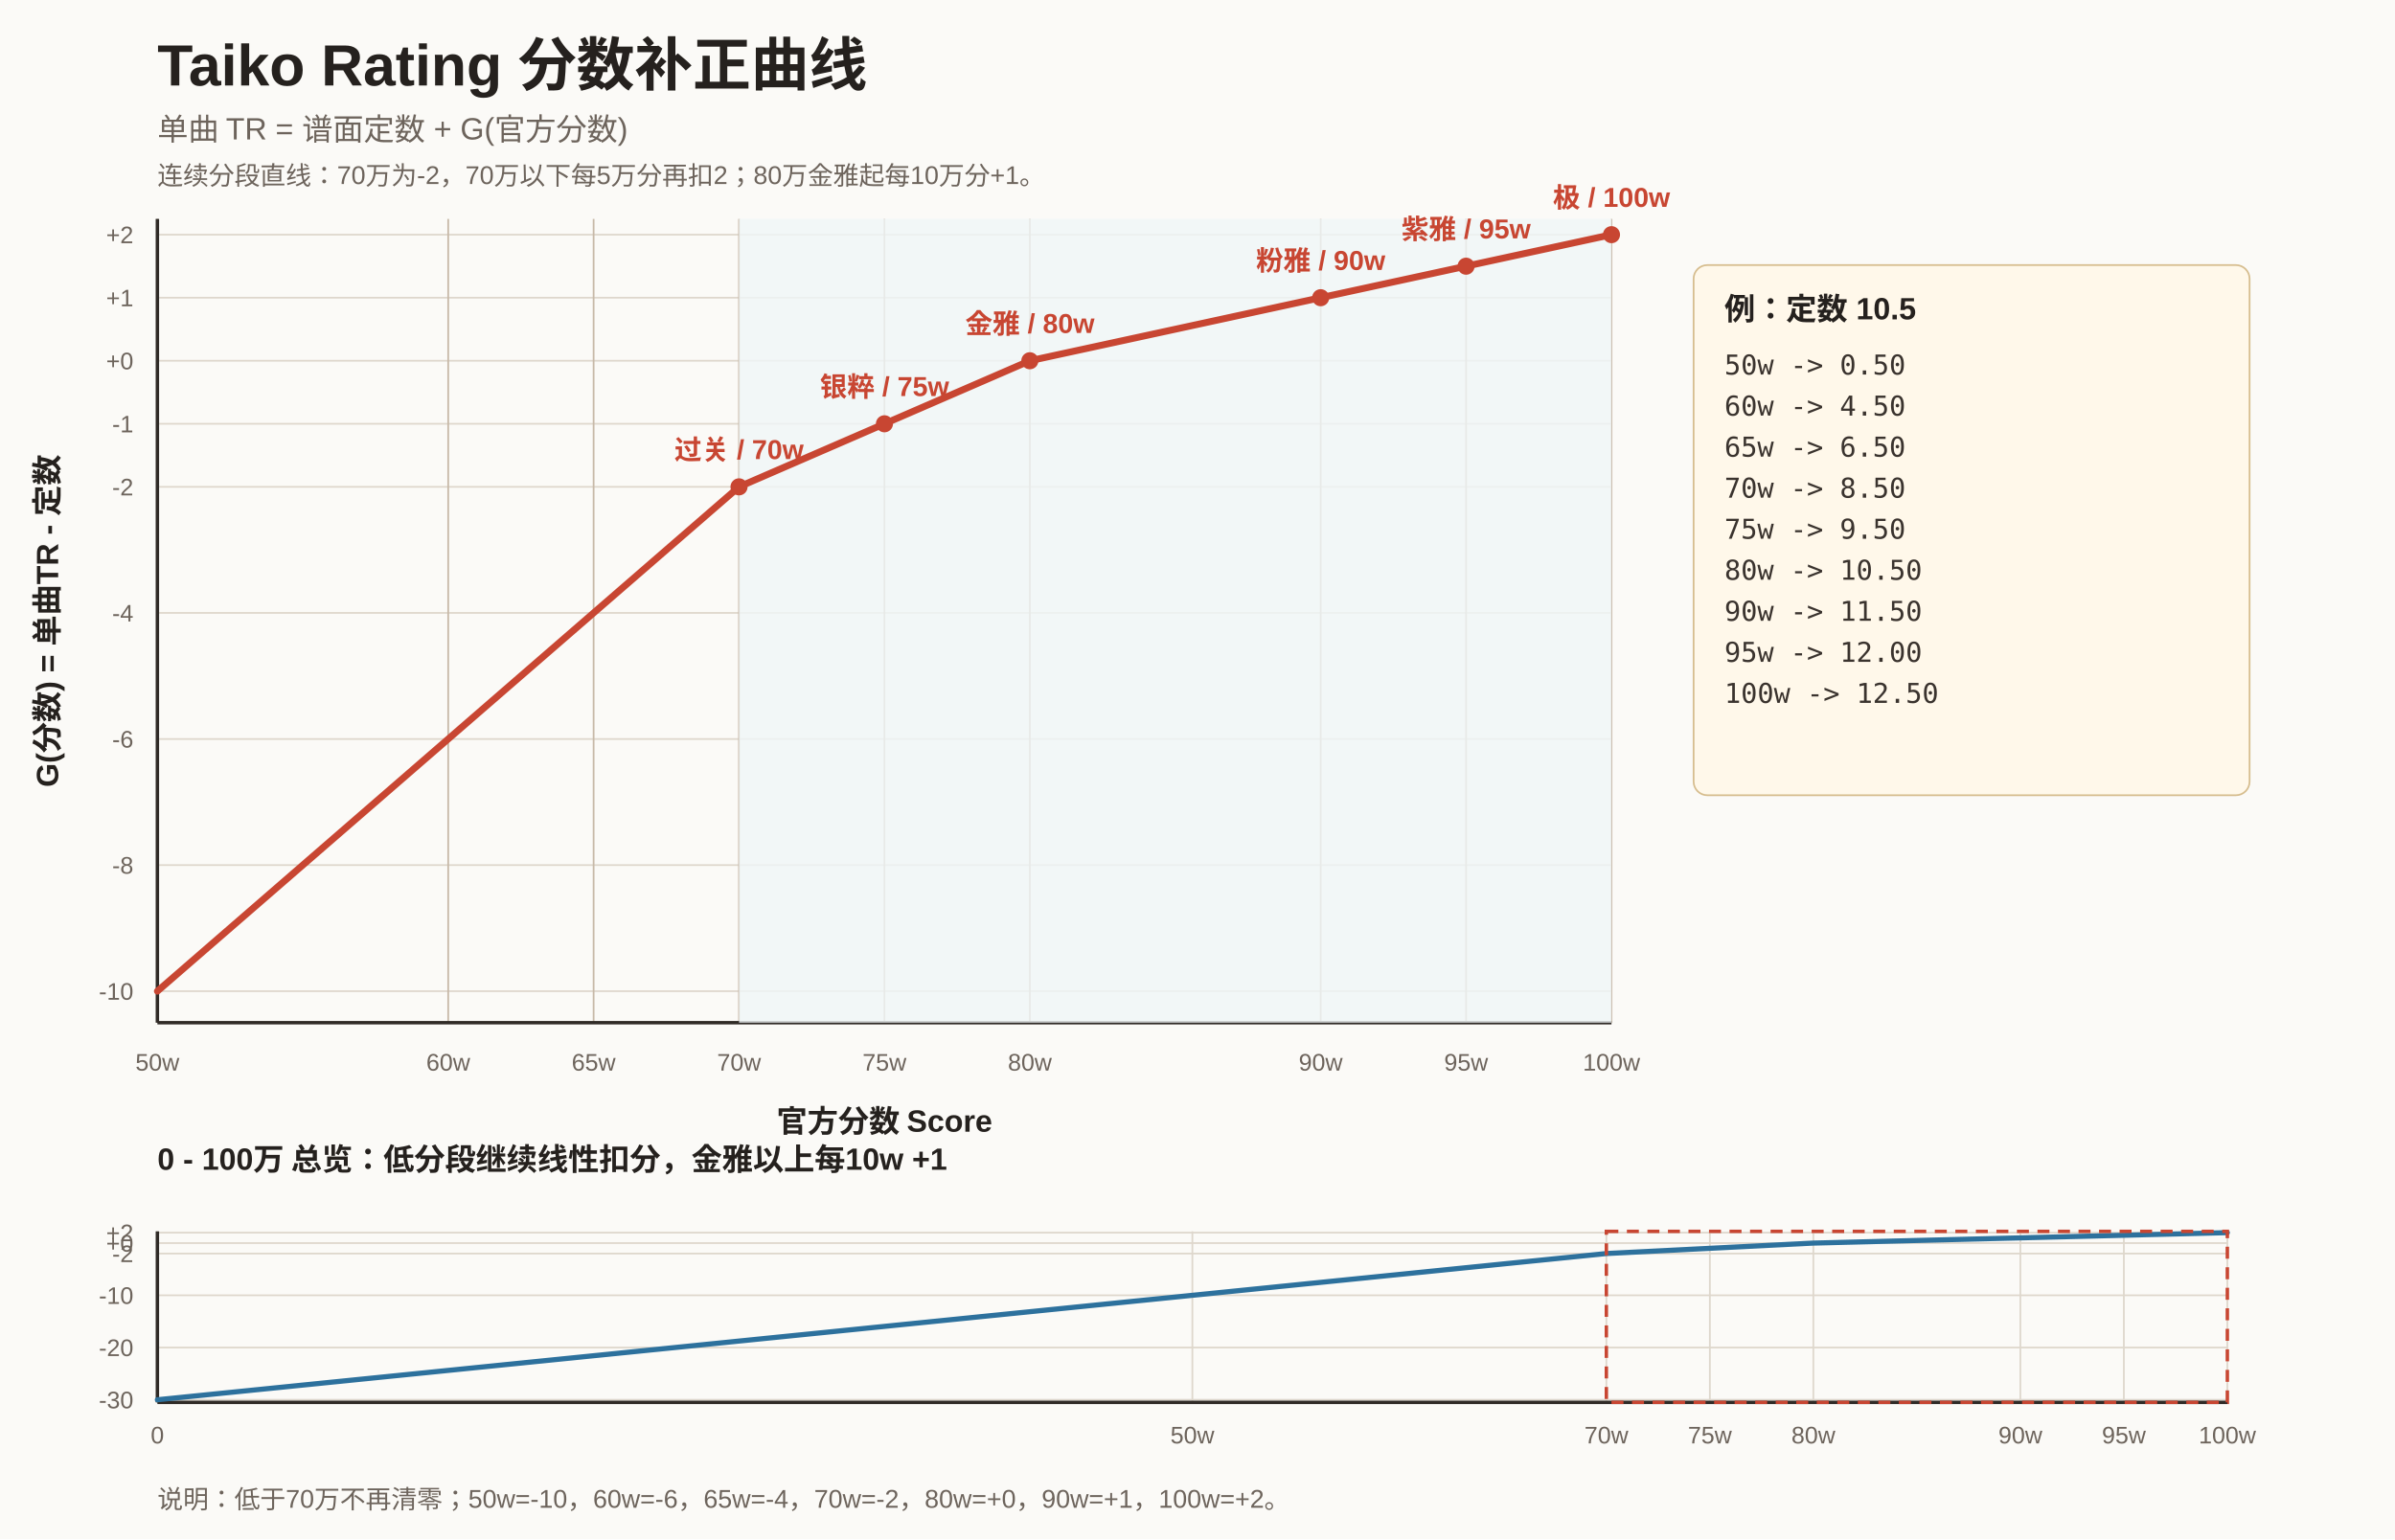
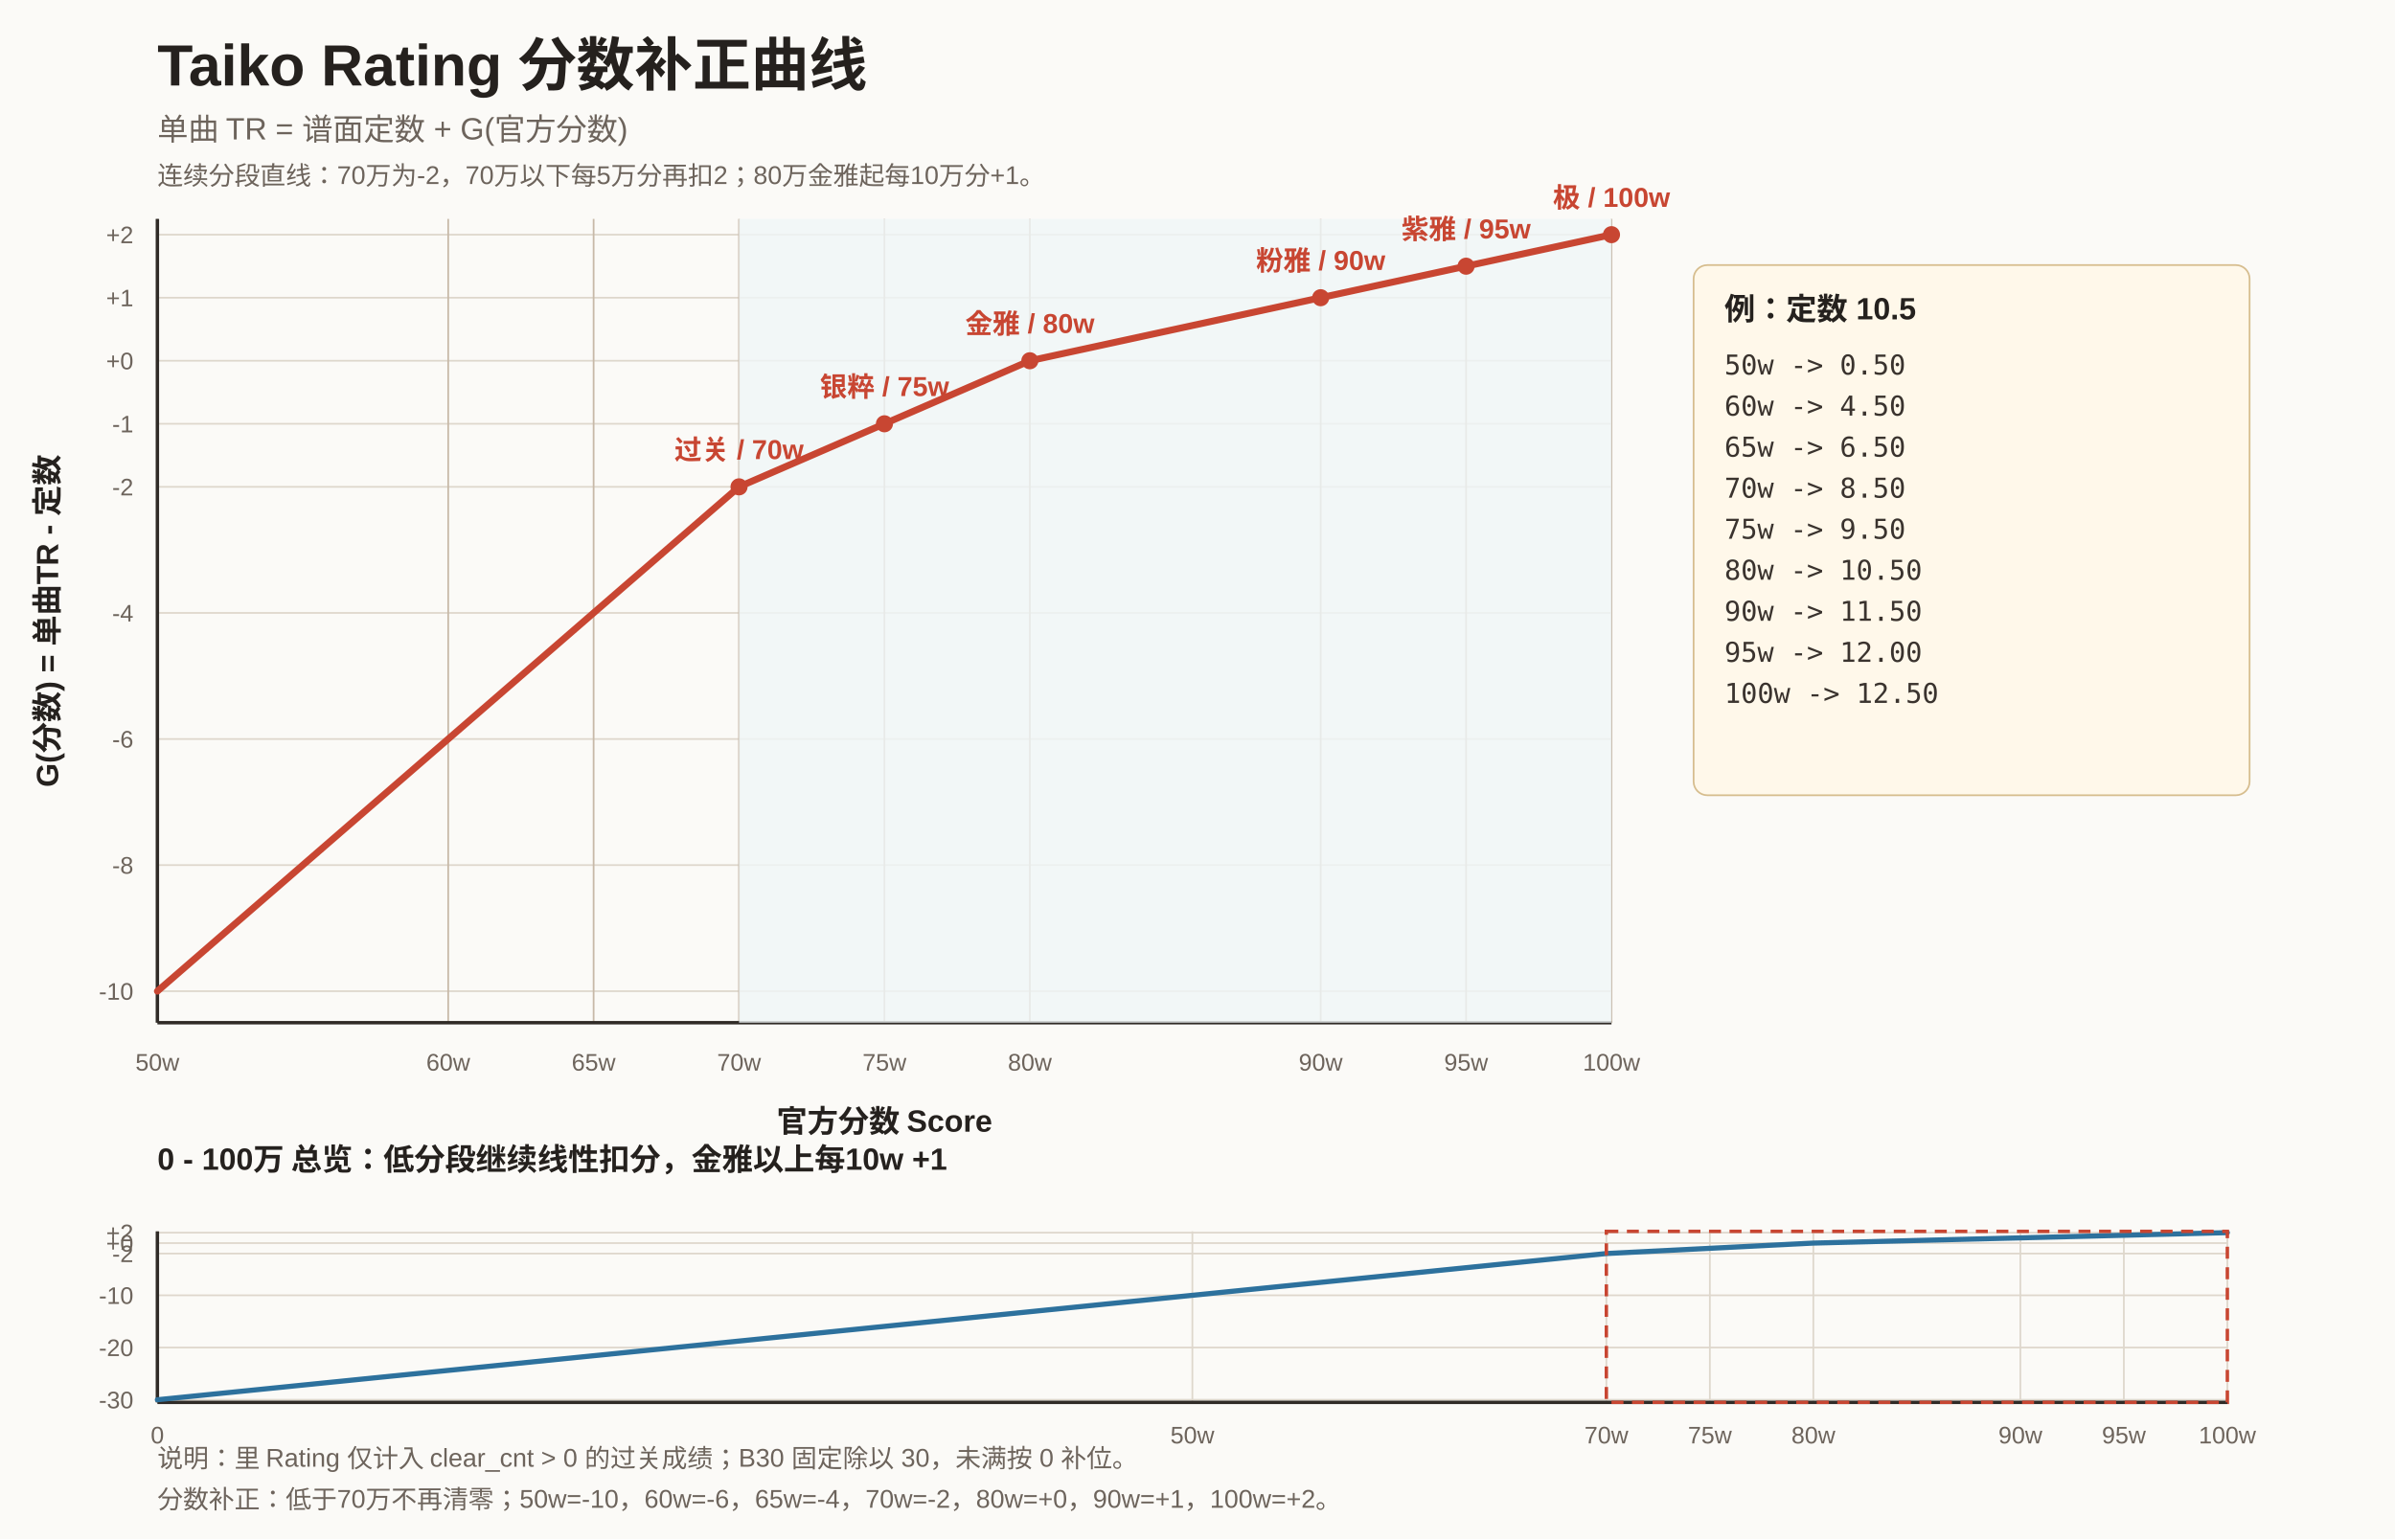
<svg xmlns="http://www.w3.org/2000/svg" width="1400" height="900" viewBox="0 0 1400 900">
  <rect width="100%" height="100%" fill="#fbfaf7" />
  <style>text{font-family:'Microsoft YaHei','Segoe UI',Arial,sans-serif;fill:#25211e}.title{font-size:34px;font-weight:700}.sub{font-size:18px;fill:#6d645c}.label{font-size:18px;font-weight:650}.small{font-size:15px;fill:#6d645c}.tick{font-size:14px;fill:#6d645c}.rank{font-size:16px;font-weight:700;fill:#c84632}.mono{font-family:Consolas,'Microsoft YaHei',monospace;font-size:16px;fill:#3a332e}</style>
  <text x="92" y="50" class="title" text-anchor="start">Taiko Rating 分数补正曲线</text>
  <text x="92" y="82" class="sub" text-anchor="start">单曲 TR = 谱面定数 + G(官方分数)</text>
  <text x="92" y="108" class="small" text-anchor="start">连续分段直线：70万为-2，70万以下每5万分再扣2；80万金雅起每10万分+1。</text>
  <line x1="92.00" y1="579.57" x2="942.00" y2="579.57" stroke="#ded7cc" stroke-width="1" />
  <text x="78" y="584.569" class="tick" text-anchor="end">-10</text>
  <line x1="92.00" y1="505.84" x2="942.00" y2="505.84" stroke="#ded7cc" stroke-width="1" />
  <text x="78" y="510.843" class="tick" text-anchor="end">-8</text>
  <line x1="92.00" y1="432.12" x2="942.00" y2="432.12" stroke="#ded7cc" stroke-width="1" />
  <text x="78" y="437.118" class="tick" text-anchor="end">-6</text>
  <line x1="92.00" y1="358.39" x2="942.00" y2="358.39" stroke="#ded7cc" stroke-width="1" />
  <text x="78" y="363.392" class="tick" text-anchor="end">-4</text>
  <line x1="92.00" y1="284.67" x2="942.00" y2="284.67" stroke="#ded7cc" stroke-width="1" />
  <text x="78" y="289.667" class="tick" text-anchor="end">-2</text>
  <line x1="92.00" y1="247.80" x2="942.00" y2="247.80" stroke="#ded7cc" stroke-width="1" />
  <text x="78" y="252.804" class="tick" text-anchor="end">-1</text>
  <line x1="92.00" y1="210.94" x2="942.00" y2="210.94" stroke="#ded7cc" stroke-width="1" />
  <text x="78" y="215.941" class="tick" text-anchor="end">+0</text>
  <line x1="92.00" y1="174.08" x2="942.00" y2="174.08" stroke="#ded7cc" stroke-width="1" />
  <text x="78" y="179.078" class="tick" text-anchor="end">+1</text>
  <line x1="92.00" y1="137.22" x2="942.00" y2="137.22" stroke="#ded7cc" stroke-width="1" />
  <text x="78" y="142.216" class="tick" text-anchor="end">+2</text>
  <line x1="92.00" y1="128.00" x2="92.00" y2="598.00" stroke="#c7b9a8" stroke-width="1" />
  <text x="92.0" y="626" class="tick" text-anchor="middle">50w</text>
  <line x1="262.00" y1="128.00" x2="262.00" y2="598.00" stroke="#c7b9a8" stroke-width="1" />
  <text x="262.0" y="626" class="tick" text-anchor="middle">60w</text>
  <line x1="347.00" y1="128.00" x2="347.00" y2="598.00" stroke="#c7b9a8" stroke-width="1" />
  <text x="347.0" y="626" class="tick" text-anchor="middle">65w</text>
  <line x1="432.00" y1="128.00" x2="432.00" y2="598.00" stroke="#c7b9a8" stroke-width="1" />
  <text x="432.0" y="626" class="tick" text-anchor="middle">70w</text>
  <line x1="517.00" y1="128.00" x2="517.00" y2="598.00" stroke="#c7b9a8" stroke-width="1" />
  <text x="517.0" y="626" class="tick" text-anchor="middle">75w</text>
  <line x1="602.00" y1="128.00" x2="602.00" y2="598.00" stroke="#c7b9a8" stroke-width="1" />
  <text x="602.0" y="626" class="tick" text-anchor="middle">80w</text>
  <line x1="772.00" y1="128.00" x2="772.00" y2="598.00" stroke="#c7b9a8" stroke-width="1" />
  <text x="772.0" y="626" class="tick" text-anchor="middle">90w</text>
  <line x1="857.00" y1="128.00" x2="857.00" y2="598.00" stroke="#c7b9a8" stroke-width="1" />
  <text x="857.0" y="626" class="tick" text-anchor="middle">95w</text>
  <line x1="942.00" y1="128.00" x2="942.00" y2="598.00" stroke="#c7b9a8" stroke-width="1" />
  <text x="942.0" y="626" class="tick" text-anchor="middle">100w</text>
  <line x1="92.00" y1="598.00" x2="942.00" y2="598.00" stroke="#302b27" stroke-width="2" />
  <line x1="92.00" y1="128.00" x2="92.00" y2="598.00" stroke="#302b27" stroke-width="2" />
  <rect x="432.00" y="128.00" width="510.00" height="470.00" fill="#f0f6f8" opacity="0.8" />
  <polyline points="92.00,579.57 92.85,578.83 93.70,578.09 94.55,577.36 95.40,576.62 96.25,575.88 97.10,575.15 97.95,574.41 98.80,573.67 99.65,572.93 100.50,572.20 101.35,571.46 102.20,570.72 103.05,569.98 103.90,569.25 104.75,568.51 105.60,567.77 106.45,567.04 107.30,566.30 108.15,565.56 109.00,564.82 109.85,564.09 110.70,563.35 111.55,562.61 112.40,561.87 113.25,561.14 114.10,560.40 114.95,559.66 115.80,558.93 116.65,558.19 117.50,557.45 118.35,556.71 119.20,555.98 120.05,555.24 120.90,554.50 121.75,553.76 122.60,553.03 123.45,552.29 124.30,551.55 125.15,550.82 126.00,550.08 126.85,549.34 127.70,548.60 128.55,547.87 129.40,547.13 130.25,546.39 131.10,545.65 131.95,544.92 132.80,544.18 133.65,543.44 134.50,542.71 135.35,541.97 136.20,541.23 137.05,540.49 137.90,539.76 138.75,539.02 139.60,538.28 140.45,537.55 141.30,536.81 142.15,536.07 143.00,535.33 143.85,534.60 144.70,533.86 145.55,533.12 146.40,532.38 147.25,531.65 148.10,530.91 148.95,530.17 149.80,529.44 150.65,528.70 151.50,527.96 152.35,527.22 153.20,526.49 154.05,525.75 154.90,525.01 155.75,524.27 156.60,523.54 157.45,522.80 158.30,522.06 159.15,521.33 160.00,520.59 160.85,519.85 161.70,519.11 162.55,518.38 163.40,517.64 164.25,516.90 165.10,516.16 165.95,515.43 166.80,514.69 167.65,513.95 168.50,513.22 169.35,512.48 170.20,511.74 171.05,511.00 171.90,510.27 172.75,509.53 173.60,508.79 174.45,508.05 175.30,507.32 176.15,506.58 177.00,505.84 177.85,505.11 178.70,504.37 179.55,503.63 180.40,502.89 181.25,502.16 182.10,501.42 182.95,500.68 183.80,499.95 184.65,499.21 185.50,498.47 186.35,497.73 187.20,497.00 188.05,496.26 188.90,495.52 189.75,494.78 190.60,494.05 191.45,493.31 192.30,492.57 193.15,491.84 194.00,491.10 194.85,490.36 195.70,489.62 196.55,488.89 197.40,488.15 198.25,487.41 199.10,486.67 199.95,485.94 200.80,485.20 201.65,484.46 202.50,483.73 203.35,482.99 204.20,482.25 205.05,481.51 205.90,480.78 206.75,480.04 207.60,479.30 208.45,478.56 209.30,477.83 210.15,477.09 211.00,476.35 211.85,475.62 212.70,474.88 213.55,474.14 214.40,473.40 215.25,472.67 216.10,471.93 216.95,471.19 217.80,470.45 218.65,469.72 219.50,468.98 220.35,468.24 221.20,467.51 222.05,466.77 222.90,466.03 223.75,465.29 224.60,464.56 225.45,463.82 226.30,463.08 227.15,462.35 228.00,461.61 228.85,460.87 229.70,460.13 230.55,459.40 231.40,458.66 232.25,457.92 233.10,457.18 233.95,456.45 234.80,455.71 235.65,454.97 236.50,454.24 237.35,453.50 238.20,452.76 239.05,452.02 239.90,451.29 240.75,450.55 241.60,449.81 242.45,449.07 243.30,448.34 244.15,447.60 245.00,446.86 245.85,446.13 246.70,445.39 247.55,444.65 248.40,443.91 249.25,443.18 250.10,442.44 250.95,441.70 251.80,440.96 252.65,440.23 253.50,439.49 254.35,438.75 255.20,438.02 256.05,437.28 256.90,436.54 257.75,435.80 258.60,435.07 259.45,434.33 260.30,433.59 261.15,432.85 262.00,432.12 262.85,431.38 263.70,430.64 264.55,429.91 265.40,429.17 266.25,428.43 267.10,427.69 267.95,426.96 268.80,426.22 269.65,425.48 270.50,424.75 271.35,424.01 272.20,423.27 273.05,422.53 273.90,421.80 274.75,421.06 275.60,420.32 276.45,419.58 277.30,418.85 278.15,418.11 279.00,417.37 279.85,416.64 280.70,415.90 281.55,415.16 282.40,414.42 283.25,413.69 284.10,412.95 284.95,412.21 285.80,411.47 286.65,410.74 287.50,410.00 288.35,409.26 289.20,408.53 290.05,407.79 290.90,407.05 291.75,406.31 292.60,405.58 293.45,404.84 294.30,404.10 295.15,403.36 296.00,402.63 296.85,401.89 297.70,401.15 298.55,400.42 299.40,399.68 300.25,398.94 301.10,398.20 301.95,397.47 302.80,396.73 303.65,395.99 304.50,395.25 305.35,394.52 306.20,393.78 307.05,393.04 307.90,392.31 308.75,391.57 309.60,390.83 310.45,390.09 311.30,389.36 312.15,388.62 313.00,387.88 313.85,387.15 314.70,386.41 315.55,385.67 316.40,384.93 317.25,384.20 318.10,383.46 318.95,382.72 319.80,381.98 320.65,381.25 321.50,380.51 322.35,379.77 323.20,379.04 324.05,378.30 324.90,377.56 325.75,376.82 326.60,376.09 327.45,375.35 328.30,374.61 329.15,373.87 330.00,373.14 330.85,372.40 331.70,371.66 332.55,370.93 333.40,370.19 334.25,369.45 335.10,368.71 335.95,367.98 336.80,367.24 337.65,366.50 338.50,365.76 339.35,365.03 340.20,364.29 341.05,363.55 341.90,362.82 342.75,362.08 343.60,361.34 344.45,360.60 345.30,359.87 346.15,359.13 347.00,358.39 347.85,357.65 348.70,356.92 349.55,356.18 350.40,355.44 351.25,354.71 352.10,353.97 352.95,353.23 353.80,352.49 354.65,351.76 355.50,351.02 356.35,350.28 357.20,349.55 358.05,348.81 358.90,348.07 359.75,347.33 360.60,346.60 361.45,345.86 362.30,345.12 363.15,344.38 364.00,343.65 364.85,342.91 365.70,342.17 366.55,341.44 367.40,340.70 368.25,339.96 369.10,339.22 369.95,338.49 370.80,337.75 371.65,337.01 372.50,336.27 373.35,335.54 374.20,334.80 375.05,334.06 375.90,333.33 376.75,332.59 377.60,331.85 378.45,331.11 379.30,330.38 380.15,329.64 381.00,328.90 381.85,328.16 382.70,327.43 383.55,326.69 384.40,325.95 385.25,325.22 386.10,324.48 386.95,323.74 387.80,323.00 388.65,322.27 389.50,321.53 390.35,320.79 391.20,320.05 392.05,319.32 392.90,318.58 393.75,317.84 394.60,317.11 395.45,316.37 396.30,315.63 397.15,314.89 398.00,314.16 398.85,313.42 399.70,312.68 400.55,311.95 401.40,311.21 402.25,310.47 403.10,309.73 403.95,309.00 404.80,308.26 405.65,307.52 406.50,306.78 407.35,306.05 408.20,305.31 409.05,304.57 409.90,303.84 410.75,303.10 411.60,302.36 412.45,301.62 413.30,300.89 414.15,300.15 415.00,299.41 415.85,298.67 416.70,297.94 417.55,297.20 418.40,296.46 419.25,295.73 420.10,294.99 420.95,294.25 421.80,293.51 422.65,292.78 423.50,292.04 424.35,291.30 425.20,290.56 426.05,289.83 426.90,289.09 427.75,288.35 428.60,287.62 429.45,286.88 430.30,286.14 431.15,285.40 432.00,284.67 432.85,284.30 433.70,283.93 434.55,283.56 435.40,283.19 436.25,282.82 437.10,282.45 437.95,282.09 438.80,281.72 439.65,281.35 440.50,280.98 441.35,280.61 442.20,280.24 443.05,279.87 443.90,279.51 444.75,279.14 445.60,278.77 446.45,278.40 447.30,278.03 448.15,277.66 449.00,277.29 449.85,276.93 450.70,276.56 451.55,276.19 452.40,275.82 453.25,275.45 454.10,275.08 454.95,274.71 455.80,274.35 456.65,273.98 457.50,273.61 458.35,273.24 459.20,272.87 460.05,272.50 460.90,272.13 461.75,271.76 462.60,271.40 463.45,271.03 464.30,270.66 465.15,270.29 466.00,269.92 466.85,269.55 467.70,269.18 468.55,268.82 469.40,268.45 470.25,268.08 471.10,267.71 471.95,267.34 472.80,266.97 473.65,266.60 474.50,266.24 475.35,265.87 476.20,265.50 477.05,265.13 477.90,264.76 478.75,264.39 479.60,264.02 480.45,263.65 481.30,263.29 482.15,262.92 483.00,262.55 483.85,262.18 484.70,261.81 485.55,261.44 486.40,261.07 487.25,260.71 488.10,260.34 488.95,259.97 489.80,259.60 490.65,259.23 491.50,258.86 492.35,258.49 493.20,258.13 494.05,257.76 494.90,257.39 495.75,257.02 496.60,256.65 497.45,256.28 498.30,255.91 499.15,255.55 500.00,255.18 500.85,254.81 501.70,254.44 502.55,254.07 503.40,253.70 504.25,253.33 505.10,252.96 505.95,252.60 506.80,252.23 507.65,251.86 508.50,251.49 509.35,251.12 510.20,250.75 511.05,250.38 511.90,250.02 512.75,249.65 513.60,249.28 514.45,248.91 515.30,248.54 516.15,248.17 517.00,247.80 517.85,247.44 518.70,247.07 519.55,246.70 520.40,246.33 521.25,245.96 522.10,245.59 522.95,245.22 523.80,244.85 524.65,244.49 525.50,244.12 526.35,243.75 527.20,243.38 528.05,243.01 528.90,242.64 529.75,242.27 530.60,241.91 531.45,241.54 532.30,241.17 533.15,240.80 534.00,240.43 534.85,240.06 535.70,239.69 536.55,239.33 537.40,238.96 538.25,238.59 539.10,238.22 539.95,237.85 540.80,237.48 541.65,237.11 542.50,236.75 543.35,236.38 544.20,236.01 545.05,235.64 545.90,235.27 546.75,234.90 547.60,234.53 548.45,234.16 549.30,233.80 550.15,233.43 551.00,233.06 551.85,232.69 552.70,232.32 553.55,231.95 554.40,231.58 555.25,231.22 556.10,230.85 556.95,230.48 557.80,230.11 558.65,229.74 559.50,229.37 560.35,229.00 561.20,228.64 562.05,228.27 562.90,227.90 563.75,227.53 564.60,227.16 565.45,226.79 566.30,226.42 567.15,226.05 568.00,225.69 568.85,225.32 569.70,224.95 570.55,224.58 571.40,224.21 572.25,223.84 573.10,223.47 573.95,223.11 574.80,222.74 575.65,222.37 576.50,222.00 577.35,221.63 578.20,221.26 579.05,220.89 579.90,220.53 580.75,220.16 581.60,219.79 582.45,219.42 583.30,219.05 584.15,218.68 585.00,218.31 585.85,217.95 586.70,217.58 587.55,217.21 588.40,216.84 589.25,216.47 590.10,216.10 590.95,215.73 591.80,215.36 592.65,215.00 593.50,214.63 594.35,214.26 595.20,213.89 596.05,213.52 596.90,213.15 597.75,212.78 598.60,212.42 599.45,212.05 600.30,211.68 601.15,211.31 602.00,210.94 602.85,210.76 603.70,210.57 604.55,210.39 605.40,210.20 606.25,210.02 607.10,209.84 607.95,209.65 608.80,209.47 609.65,209.28 610.50,209.10 611.35,208.91 612.20,208.73 613.05,208.55 613.90,208.36 614.75,208.18 615.60,207.99 616.45,207.81 617.30,207.62 618.15,207.44 619.00,207.25 619.85,207.07 620.70,206.89 621.55,206.70 622.40,206.52 623.25,206.33 624.10,206.15 624.95,205.96 625.80,205.78 626.65,205.60 627.50,205.41 628.35,205.23 629.20,205.04 630.05,204.86 630.90,204.67 631.75,204.49 632.60,204.31 633.45,204.12 634.30,203.94 635.15,203.75 636.00,203.57 636.85,203.38 637.70,203.20 638.55,203.02 639.40,202.83 640.25,202.65 641.10,202.46 641.95,202.28 642.80,202.09 643.65,201.91 644.50,201.73 645.35,201.54 646.20,201.36 647.05,201.17 647.90,200.99 648.75,200.80 649.60,200.62 650.45,200.44 651.30,200.25 652.15,200.07 653.00,199.88 653.85,199.70 654.70,199.51 655.55,199.33 656.40,199.15 657.25,198.96 658.10,198.78 658.95,198.59 659.80,198.41 660.65,198.22 661.50,198.04 662.35,197.85 663.20,197.67 664.05,197.49 664.90,197.30 665.75,197.12 666.60,196.93 667.45,196.75 668.30,196.56 669.15,196.38 670.00,196.20 670.85,196.01 671.70,195.83 672.55,195.64 673.40,195.46 674.25,195.27 675.10,195.09 675.95,194.91 676.80,194.72 677.65,194.54 678.50,194.35 679.35,194.17 680.20,193.98 681.05,193.80 681.90,193.62 682.75,193.43 683.60,193.25 684.45,193.06 685.30,192.88 686.15,192.69 687.00,192.51 687.85,192.33 688.70,192.14 689.55,191.96 690.40,191.77 691.25,191.59 692.10,191.40 692.95,191.22 693.80,191.04 694.65,190.85 695.50,190.67 696.35,190.48 697.20,190.30 698.05,190.11 698.90,189.93 699.75,189.75 700.60,189.56 701.45,189.38 702.30,189.19 703.15,189.01 704.00,188.82 704.85,188.64 705.70,188.45 706.55,188.27 707.40,188.09 708.25,187.90 709.10,187.72 709.95,187.53 710.80,187.35 711.65,187.16 712.50,186.98 713.35,186.80 714.20,186.61 715.05,186.43 715.90,186.24 716.75,186.06 717.60,185.87 718.45,185.69 719.30,185.51 720.15,185.32 721.00,185.14 721.85,184.95 722.70,184.77 723.55,184.58 724.40,184.40 725.25,184.22 726.10,184.03 726.95,183.85 727.80,183.66 728.65,183.48 729.50,183.29 730.35,183.11 731.20,182.93 732.05,182.74 732.90,182.56 733.75,182.37 734.60,182.19 735.45,182.00 736.30,181.82 737.15,181.64 738.00,181.45 738.85,181.27 739.70,181.08 740.55,180.90 741.40,180.71 742.25,180.53 743.10,180.35 743.95,180.16 744.80,179.98 745.65,179.79 746.50,179.61 747.35,179.42 748.20,179.24 749.05,179.05 749.90,178.87 750.75,178.69 751.60,178.50 752.45,178.32 753.30,178.13 754.15,177.95 755.00,177.76 755.85,177.58 756.70,177.40 757.55,177.21 758.40,177.03 759.25,176.84 760.10,176.66 760.95,176.47 761.80,176.29 762.65,176.11 763.50,175.92 764.35,175.74 765.20,175.55 766.05,175.37 766.90,175.18 767.75,175.00 768.60,174.82 769.45,174.63 770.30,174.45 771.15,174.26 772.00,174.08 772.85,173.89 773.70,173.71 774.55,173.53 775.40,173.34 776.25,173.16 777.10,172.97 777.95,172.79 778.80,172.60 779.65,172.42 780.50,172.24 781.35,172.05 782.20,171.87 783.05,171.68 783.90,171.50 784.75,171.31 785.60,171.13 786.45,170.95 787.30,170.76 788.15,170.58 789.00,170.39 789.85,170.21 790.70,170.02 791.55,169.84 792.40,169.65 793.25,169.47 794.10,169.29 794.95,169.10 795.80,168.92 796.65,168.73 797.50,168.55 798.35,168.36 799.20,168.18 800.05,168.00 800.90,167.81 801.75,167.63 802.60,167.44 803.45,167.26 804.30,167.07 805.15,166.89 806.00,166.71 806.85,166.52 807.70,166.34 808.55,166.15 809.40,165.97 810.25,165.78 811.10,165.60 811.95,165.42 812.80,165.23 813.65,165.05 814.50,164.86 815.35,164.68 816.20,164.49 817.05,164.31 817.90,164.13 818.75,163.94 819.60,163.76 820.45,163.57 821.30,163.39 822.15,163.20 823.00,163.02 823.85,162.84 824.70,162.65 825.55,162.47 826.40,162.28 827.25,162.10 828.10,161.91 828.95,161.73 829.80,161.55 830.65,161.36 831.50,161.18 832.35,160.99 833.20,160.81 834.05,160.62 834.90,160.44 835.75,160.25 836.60,160.07 837.45,159.89 838.30,159.70 839.15,159.52 840.00,159.33 840.85,159.15 841.70,158.96 842.55,158.78 843.40,158.60 844.25,158.41 845.10,158.23 845.95,158.04 846.80,157.86 847.65,157.67 848.50,157.49 849.35,157.31 850.20,157.12 851.05,156.94 851.90,156.75 852.75,156.57 853.60,156.38 854.45,156.20 855.30,156.02 856.15,155.83 857.00,155.65 857.85,155.46 858.70,155.28 859.55,155.09 860.40,154.91 861.25,154.73 862.10,154.54 862.95,154.36 863.80,154.17 864.65,153.99 865.50,153.80 866.35,153.62 867.20,153.44 868.05,153.25 868.90,153.07 869.75,152.88 870.60,152.70 871.45,152.51 872.30,152.33 873.15,152.15 874.00,151.96 874.85,151.78 875.70,151.59 876.55,151.41 877.40,151.22 878.25,151.04 879.10,150.85 879.95,150.67 880.80,150.49 881.65,150.30 882.50,150.12 883.35,149.93 884.20,149.75 885.05,149.56 885.90,149.38 886.75,149.20 887.60,149.01 888.45,148.83 889.30,148.64 890.15,148.46 891.00,148.27 891.85,148.09 892.70,147.91 893.55,147.72 894.40,147.54 895.25,147.35 896.10,147.17 896.95,146.98 897.80,146.80 898.65,146.62 899.50,146.43 900.35,146.25 901.20,146.06 902.05,145.88 902.90,145.69 903.75,145.51 904.60,145.33 905.45,145.14 906.30,144.96 907.15,144.77 908.00,144.59 908.85,144.40 909.70,144.22 910.55,144.04 911.40,143.85 912.25,143.67 913.10,143.48 913.95,143.30 914.80,143.11 915.65,142.93 916.50,142.75 917.35,142.56 918.20,142.38 919.05,142.19 919.90,142.01 920.75,141.82 921.60,141.64 922.45,141.45 923.30,141.27 924.15,141.09 925.00,140.90 925.85,140.72 926.70,140.53 927.55,140.35 928.40,140.16 929.25,139.98 930.10,139.80 930.95,139.61 931.80,139.43 932.65,139.24 933.50,139.06 934.35,138.87 935.20,138.69 936.05,138.51 936.90,138.32 937.75,138.14 938.60,137.95 939.45,137.77 940.30,137.58 941.15,137.40 942.00,137.22" fill="none" stroke="#c84632" stroke-width="4" stroke-linecap="round" stroke-linejoin="round" />
  <text x="517.0" y="662" class="label" text-anchor="middle">官方分数 Score</text>
  <text x="34" y="363.0" class="label" text-anchor="middle" transform="rotate(-90 34 363.0)">G(分数) = 单曲TR - 定数</text>
  <circle cx="432.00" cy="284.67" r="5" fill="#c84632" />
  <text x="432.0" y="268.667" class="rank" text-anchor="middle">过关 / 70w</text>
  <circle cx="517.00" cy="247.80" r="5" fill="#c84632" />
  <text x="517.0" y="231.804" class="rank" text-anchor="middle">银粹 / 75w</text>
  <circle cx="602.00" cy="210.94" r="5" fill="#c84632" />
  <text x="602.0" y="194.941" class="rank" text-anchor="middle">金雅 / 80w</text>
  <circle cx="772.00" cy="174.08" r="5" fill="#c84632" />
  <text x="772.0" y="158.078" class="rank" text-anchor="middle">粉雅 / 90w</text>
  <circle cx="857.00" cy="155.65" r="5" fill="#c84632" />
  <text x="857.0" y="139.647" class="rank" text-anchor="middle">紫雅 / 95w</text>
  <circle cx="942.00" cy="137.22" r="5" fill="#c84632" />
  <text x="942.0" y="121.216" class="rank" text-anchor="middle">极 / 100w</text>
  <rect x="990" y="155" width="325" height="310" rx="8" fill="#fff8ea" stroke="#d6bd8e" />
  <text x="1008" y="187" class="label" text-anchor="start">例：定数 10.5</text>
  <text x="1008" y="219" class="mono" text-anchor="start"> 50w  -&gt;  0.50</text>
  <text x="1008" y="243" class="mono" text-anchor="start"> 60w  -&gt;  4.50</text>
  <text x="1008" y="267" class="mono" text-anchor="start"> 65w  -&gt;  6.50</text>
  <text x="1008" y="291" class="mono" text-anchor="start"> 70w  -&gt;  8.50</text>
  <text x="1008" y="315" class="mono" text-anchor="start"> 75w  -&gt;  9.50</text>
  <text x="1008" y="339" class="mono" text-anchor="start"> 80w  -&gt;  10.50</text>
  <text x="1008" y="363" class="mono" text-anchor="start"> 90w  -&gt;  11.50</text>
  <text x="1008" y="387" class="mono" text-anchor="start"> 95w  -&gt;  12.00</text>
  <text x="1008" y="411" class="mono" text-anchor="start">100w  -&gt;  12.50</text>
  <text x="92" y="684" class="label" text-anchor="start">0 - 100万 总览：低分段继续线性扣分，金雅以上每10w +1</text>
  <line x1="92.00" y1="818.47" x2="1302.00" y2="818.47" stroke="#ded7cc" stroke-width="1" />
  <text x="78" y="823.473" class="tick" text-anchor="end">-30</text>
  <line x1="92.00" y1="787.94" x2="1302.00" y2="787.94" stroke="#ded7cc" stroke-width="1" />
  <text x="78" y="792.939" class="tick" text-anchor="end">-20</text>
  <line x1="92.00" y1="757.40" x2="1302.00" y2="757.40" stroke="#ded7cc" stroke-width="1" />
  <text x="78" y="762.405" class="tick" text-anchor="end">-10</text>
  <line x1="92.00" y1="732.98" x2="1302.00" y2="732.98" stroke="#ded7cc" stroke-width="1" />
  <text x="78" y="737.977" class="tick" text-anchor="end">-2</text>
  <line x1="92.00" y1="726.87" x2="1302.00" y2="726.87" stroke="#ded7cc" stroke-width="1" />
  <text x="78" y="731.87" class="tick" text-anchor="end">+0</text>
  <line x1="92.00" y1="720.76" x2="1302.00" y2="720.76" stroke="#ded7cc" stroke-width="1" />
  <text x="78" y="725.763" class="tick" text-anchor="end">+2</text>
  <line x1="92.00" y1="720.00" x2="92.00" y2="820.00" stroke="#ded7cc" stroke-width="1" />
  <text x="92.0" y="844" class="tick" text-anchor="middle">0</text>
  <line x1="697.00" y1="720.00" x2="697.00" y2="820.00" stroke="#ded7cc" stroke-width="1" />
  <text x="697.0" y="844" class="tick" text-anchor="middle">50w</text>
  <line x1="939.00" y1="720.00" x2="939.00" y2="820.00" stroke="#ded7cc" stroke-width="1" />
  <text x="939.0" y="844" class="tick" text-anchor="middle">70w</text>
  <line x1="999.50" y1="720.00" x2="999.50" y2="820.00" stroke="#ded7cc" stroke-width="1" />
  <text x="999.5" y="844" class="tick" text-anchor="middle">75w</text>
  <line x1="1060.00" y1="720.00" x2="1060.00" y2="820.00" stroke="#ded7cc" stroke-width="1" />
  <text x="1060.0" y="844" class="tick" text-anchor="middle">80w</text>
  <line x1="1181.00" y1="720.00" x2="1181.00" y2="820.00" stroke="#ded7cc" stroke-width="1" />
  <text x="1181.0" y="844" class="tick" text-anchor="middle">90w</text>
  <line x1="1241.50" y1="720.00" x2="1241.50" y2="820.00" stroke="#ded7cc" stroke-width="1" />
  <text x="1241.5" y="844" class="tick" text-anchor="middle">95w</text>
  <line x1="1302.00" y1="720.00" x2="1302.00" y2="820.00" stroke="#ded7cc" stroke-width="1" />
  <text x="1302.0" y="844" class="tick" text-anchor="middle">100w</text>
  <line x1="92.00" y1="820.00" x2="1302.00" y2="820.00" stroke="#302b27" stroke-width="2" />
  <line x1="92.00" y1="720.00" x2="92.00" y2="820.00" stroke="#302b27" stroke-width="2" />
  <polyline points="92.00,818.47 94.42,818.23 96.84,817.98 99.26,817.74 101.68,817.50 104.10,817.25 106.52,817.01 108.94,816.76 111.36,816.52 113.78,816.27 116.20,816.03 118.62,815.79 121.04,815.54 123.46,815.30 125.88,815.05 128.30,814.81 130.72,814.56 133.14,814.32 135.56,814.08 137.98,813.83 140.40,813.59 142.82,813.34 145.24,813.10 147.66,812.85 150.08,812.61 152.50,812.37 154.92,812.12 157.34,811.88 159.76,811.63 162.18,811.39 164.60,811.15 167.02,810.90 169.44,810.66 171.86,810.41 174.28,810.17 176.70,809.92 179.12,809.68 181.54,809.44 183.96,809.19 186.38,808.95 188.80,808.70 191.22,808.46 193.64,808.21 196.06,807.97 198.48,807.73 200.90,807.48 203.32,807.24 205.74,806.99 208.16,806.75 210.58,806.50 213.00,806.26 215.42,806.02 217.84,805.77 220.26,805.53 222.68,805.28 225.10,805.04 227.52,804.79 229.94,804.55 232.36,804.31 234.78,804.06 237.20,803.82 239.62,803.57 242.04,803.33 244.46,803.08 246.88,802.84 249.30,802.60 251.72,802.35 254.14,802.11 256.56,801.86 258.98,801.62 261.40,801.37 263.82,801.13 266.24,800.89 268.66,800.64 271.08,800.40 273.50,800.15 275.92,799.91 278.34,799.66 280.76,799.42 283.18,799.18 285.60,798.93 288.02,798.69 290.44,798.44 292.86,798.20 295.28,797.95 297.70,797.71 300.12,797.47 302.54,797.22 304.96,796.98 307.38,796.73 309.80,796.49 312.22,796.24 314.64,796.00 317.06,795.76 319.48,795.51 321.90,795.27 324.32,795.02 326.74,794.78 329.16,794.53 331.58,794.29 334.00,794.05 336.42,793.80 338.84,793.56 341.26,793.31 343.68,793.07 346.10,792.82 348.52,792.58 350.94,792.34 353.36,792.09 355.78,791.85 358.20,791.60 360.62,791.36 363.04,791.11 365.46,790.87 367.88,790.63 370.30,790.38 372.72,790.14 375.14,789.89 377.56,789.65 379.98,789.40 382.40,789.16 384.82,788.92 387.24,788.67 389.66,788.43 392.08,788.18 394.50,787.94 396.92,787.69 399.34,787.45 401.76,787.21 404.18,786.96 406.60,786.72 409.02,786.47 411.44,786.23 413.86,785.98 416.28,785.74 418.70,785.50 421.12,785.25 423.54,785.01 425.96,784.76 428.38,784.52 430.80,784.27 433.22,784.03 435.64,783.79 438.06,783.54 440.48,783.30 442.90,783.05 445.32,782.81 447.74,782.56 450.16,782.32 452.58,782.08 455.00,781.83 457.42,781.59 459.84,781.34 462.26,781.10 464.68,780.85 467.10,780.61 469.52,780.37 471.94,780.12 474.36,779.88 476.78,779.63 479.20,779.39 481.62,779.15 484.04,778.90 486.46,778.66 488.88,778.41 491.30,778.17 493.72,777.92 496.14,777.68 498.56,777.44 500.98,777.19 503.40,776.95 505.82,776.70 508.24,776.46 510.66,776.21 513.08,775.97 515.50,775.73 517.92,775.48 520.34,775.24 522.76,774.99 525.18,774.75 527.60,774.50 530.02,774.26 532.44,774.02 534.86,773.77 537.28,773.53 539.70,773.28 542.12,773.04 544.54,772.79 546.96,772.55 549.38,772.31 551.80,772.06 554.22,771.82 556.64,771.57 559.06,771.33 561.48,771.08 563.90,770.84 566.32,770.60 568.74,770.35 571.16,770.11 573.58,769.86 576.00,769.62 578.42,769.37 580.84,769.13 583.26,768.89 585.68,768.64 588.10,768.40 590.52,768.15 592.94,767.91 595.36,767.66 597.78,767.42 600.20,767.18 602.62,766.93 605.04,766.69 607.46,766.44 609.88,766.20 612.30,765.95 614.72,765.71 617.14,765.47 619.56,765.22 621.98,764.98 624.40,764.73 626.82,764.49 629.24,764.24 631.66,764.00 634.08,763.76 636.50,763.51 638.92,763.27 641.34,763.02 643.76,762.78 646.18,762.53 648.60,762.29 651.02,762.05 653.44,761.80 655.86,761.56 658.28,761.31 660.70,761.07 663.12,760.82 665.54,760.58 667.96,760.34 670.38,760.09 672.80,759.85 675.22,759.60 677.64,759.36 680.06,759.11 682.48,758.87 684.90,758.63 687.32,758.38 689.74,758.14 692.16,757.89 694.58,757.65 697.00,757.40 699.42,757.16 701.84,756.92 704.26,756.67 706.68,756.43 709.10,756.18 711.52,755.94 713.94,755.69 716.36,755.45 718.78,755.21 721.20,754.96 723.62,754.72 726.04,754.47 728.46,754.23 730.88,753.98 733.30,753.74 735.72,753.50 738.14,753.25 740.56,753.01 742.98,752.76 745.40,752.52 747.82,752.27 750.24,752.03 752.66,751.79 755.08,751.54 757.50,751.30 759.92,751.05 762.34,750.81 764.76,750.56 767.18,750.32 769.60,750.08 772.02,749.83 774.44,749.59 776.86,749.34 779.28,749.10 781.70,748.85 784.12,748.61 786.54,748.37 788.96,748.12 791.38,747.88 793.80,747.63 796.22,747.39 798.64,747.15 801.06,746.90 803.48,746.66 805.90,746.41 808.32,746.17 810.74,745.92 813.16,745.68 815.58,745.44 818.00,745.19 820.42,744.95 822.84,744.70 825.26,744.46 827.68,744.21 830.10,743.97 832.52,743.73 834.94,743.48 837.36,743.24 839.78,742.99 842.20,742.75 844.62,742.50 847.04,742.26 849.46,742.02 851.88,741.77 854.30,741.53 856.72,741.28 859.14,741.04 861.56,740.79 863.98,740.55 866.40,740.31 868.82,740.06 871.24,739.82 873.66,739.57 876.08,739.33 878.50,739.08 880.92,738.84 883.34,738.60 885.76,738.35 888.18,738.11 890.60,737.86 893.02,737.62 895.44,737.37 897.86,737.13 900.28,736.89 902.70,736.64 905.12,736.40 907.54,736.15 909.96,735.91 912.38,735.66 914.80,735.42 917.22,735.18 919.64,734.93 922.06,734.69 924.48,734.44 926.90,734.20 929.32,733.95 931.74,733.71 934.16,733.47 936.58,733.22 939.00,732.98 941.42,732.85 943.84,732.73 946.26,732.61 948.68,732.49 951.10,732.37 953.52,732.24 955.94,732.12 958.36,732.00 960.78,731.88 963.20,731.76 965.62,731.63 968.04,731.51 970.46,731.39 972.88,731.27 975.30,731.15 977.72,731.02 980.14,730.90 982.56,730.78 984.98,730.66 987.40,730.53 989.82,730.41 992.24,730.29 994.66,730.17 997.08,730.05 999.50,729.92 1001.92,729.80 1004.34,729.68 1006.76,729.56 1009.18,729.44 1011.60,729.31 1014.02,729.19 1016.44,729.07 1018.86,728.95 1021.28,728.82 1023.70,728.70 1026.12,728.58 1028.54,728.46 1030.96,728.34 1033.38,728.21 1035.80,728.09 1038.22,727.97 1040.64,727.85 1043.06,727.73 1045.48,727.60 1047.90,727.48 1050.32,727.36 1052.74,727.24 1055.16,727.11 1057.58,726.99 1060.00,726.87 1062.42,726.81 1064.84,726.75 1067.26,726.69 1069.68,726.63 1072.10,726.56 1074.52,726.50 1076.94,726.44 1079.36,726.38 1081.78,726.32 1084.20,726.26 1086.62,726.20 1089.04,726.14 1091.46,726.08 1093.88,726.02 1096.30,725.95 1098.72,725.89 1101.14,725.83 1103.56,725.77 1105.98,725.71 1108.40,725.65 1110.82,725.59 1113.24,725.53 1115.66,725.47 1118.08,725.40 1120.50,725.34 1122.92,725.28 1125.34,725.22 1127.76,725.16 1130.18,725.10 1132.60,725.04 1135.02,724.98 1137.44,724.92 1139.86,724.85 1142.28,724.79 1144.70,724.73 1147.12,724.67 1149.54,724.61 1151.96,724.55 1154.38,724.49 1156.80,724.43 1159.22,724.37 1161.64,724.31 1164.06,724.24 1166.48,724.18 1168.90,724.12 1171.32,724.06 1173.74,724.00 1176.16,723.94 1178.58,723.88 1181.00,723.82 1183.42,723.76 1185.84,723.69 1188.26,723.63 1190.68,723.57 1193.10,723.51 1195.52,723.45 1197.94,723.39 1200.36,723.33 1202.78,723.27 1205.20,723.21 1207.62,723.15 1210.04,723.08 1212.46,723.02 1214.88,722.96 1217.30,722.90 1219.72,722.84 1222.14,722.78 1224.56,722.72 1226.98,722.66 1229.40,722.60 1231.82,722.53 1234.24,722.47 1236.66,722.41 1239.08,722.35 1241.50,722.29 1243.92,722.23 1246.34,722.17 1248.76,722.11 1251.18,722.05 1253.60,721.98 1256.02,721.92 1258.44,721.86 1260.86,721.80 1263.28,721.74 1265.70,721.68 1268.12,721.62 1270.54,721.56 1272.96,721.50 1275.38,721.44 1277.80,721.37 1280.22,721.31 1282.64,721.25 1285.06,721.19 1287.48,721.13 1289.90,721.07 1292.32,721.01 1294.74,720.95 1297.16,720.89 1299.58,720.82 1302.00,720.76" fill="none" stroke="#2d719d" stroke-width="3" stroke-linecap="round" stroke-linejoin="round" />
  <rect x="939.00" y="720.00" width="363.00" height="100.00" fill="none" stroke="#c84632" stroke-width="2" stroke-dasharray="7 5" />
-   <text x="92" y="882" class="small" text-anchor="start">说明：低于70万不再清零；50w=-10，60w=-6，65w=-4，70w=-2，80w=+0，90w=+1，100w=+2。</text>
+   <text x="92" y="858" class="small" text-anchor="start">说明：里 Rating 仅计入 clear_cnt &gt; 0 的过关成绩；B30 固定除以 30，未满按 0 补位。</text>
+   <text x="92" y="882" class="small" text-anchor="start">分数补正：低于70万不再清零；50w=-10，60w=-6，65w=-4，70w=-2，80w=+0，90w=+1，100w=+2。</text>
</svg>
